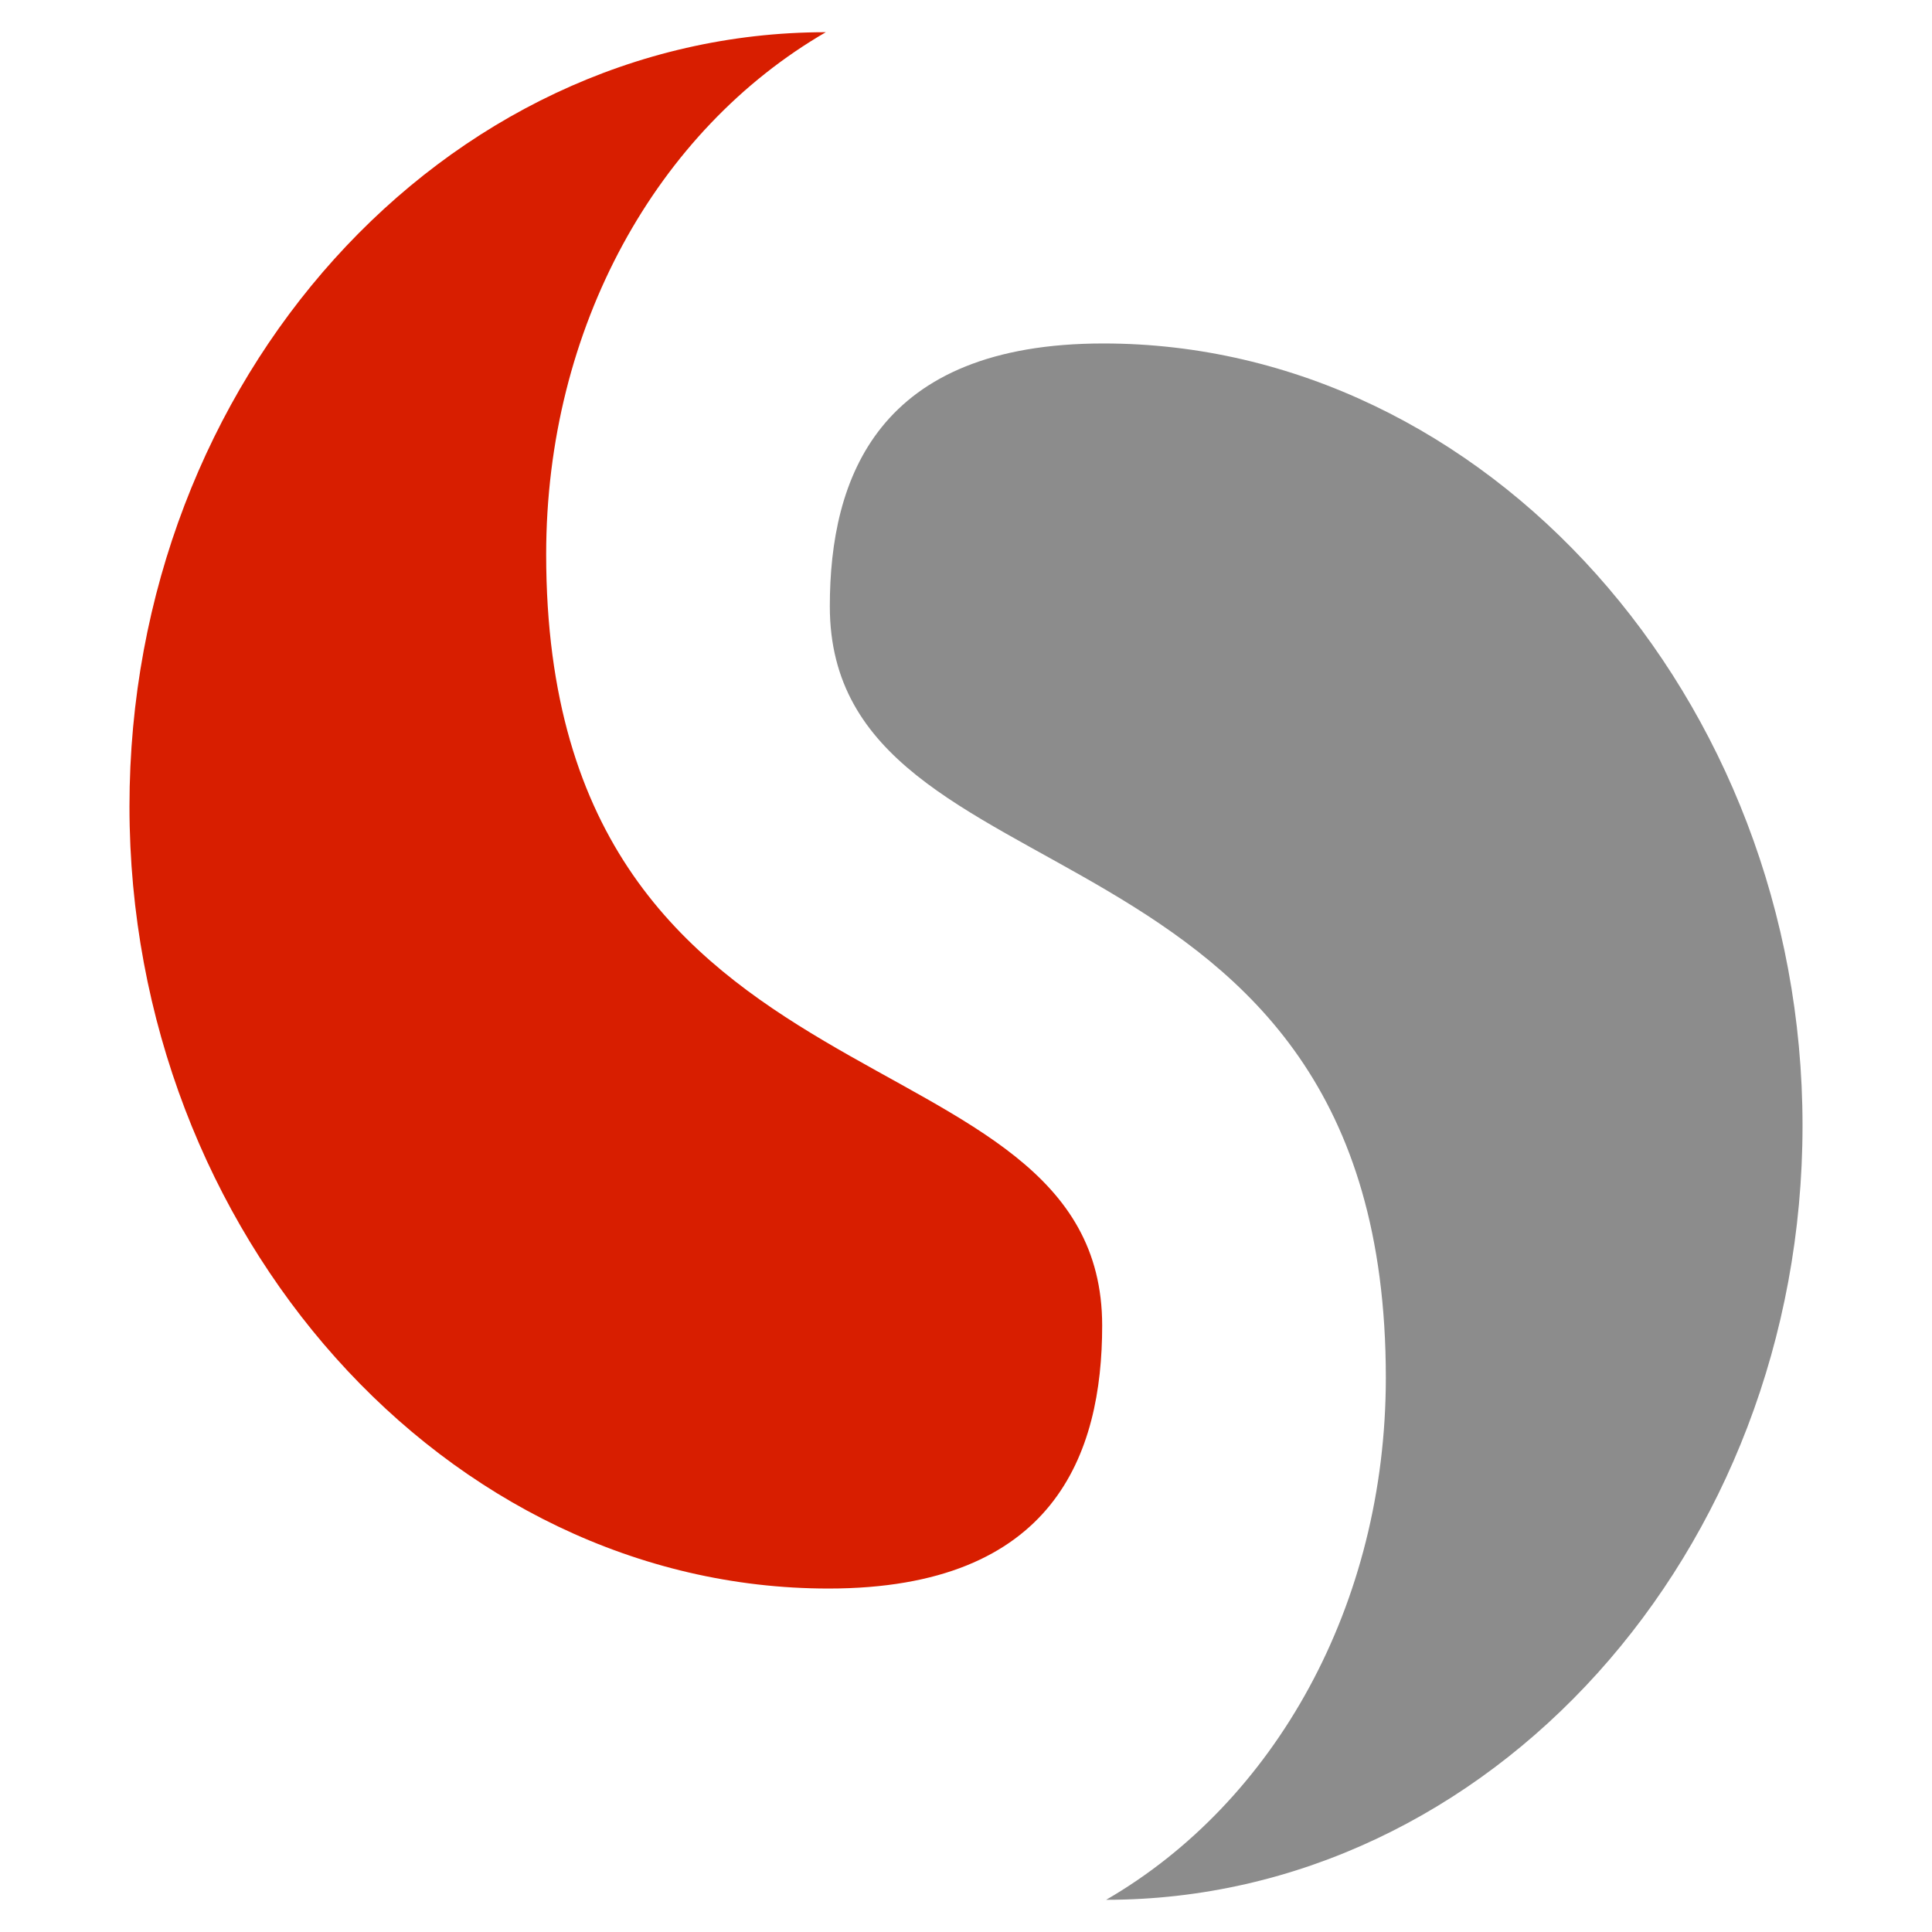
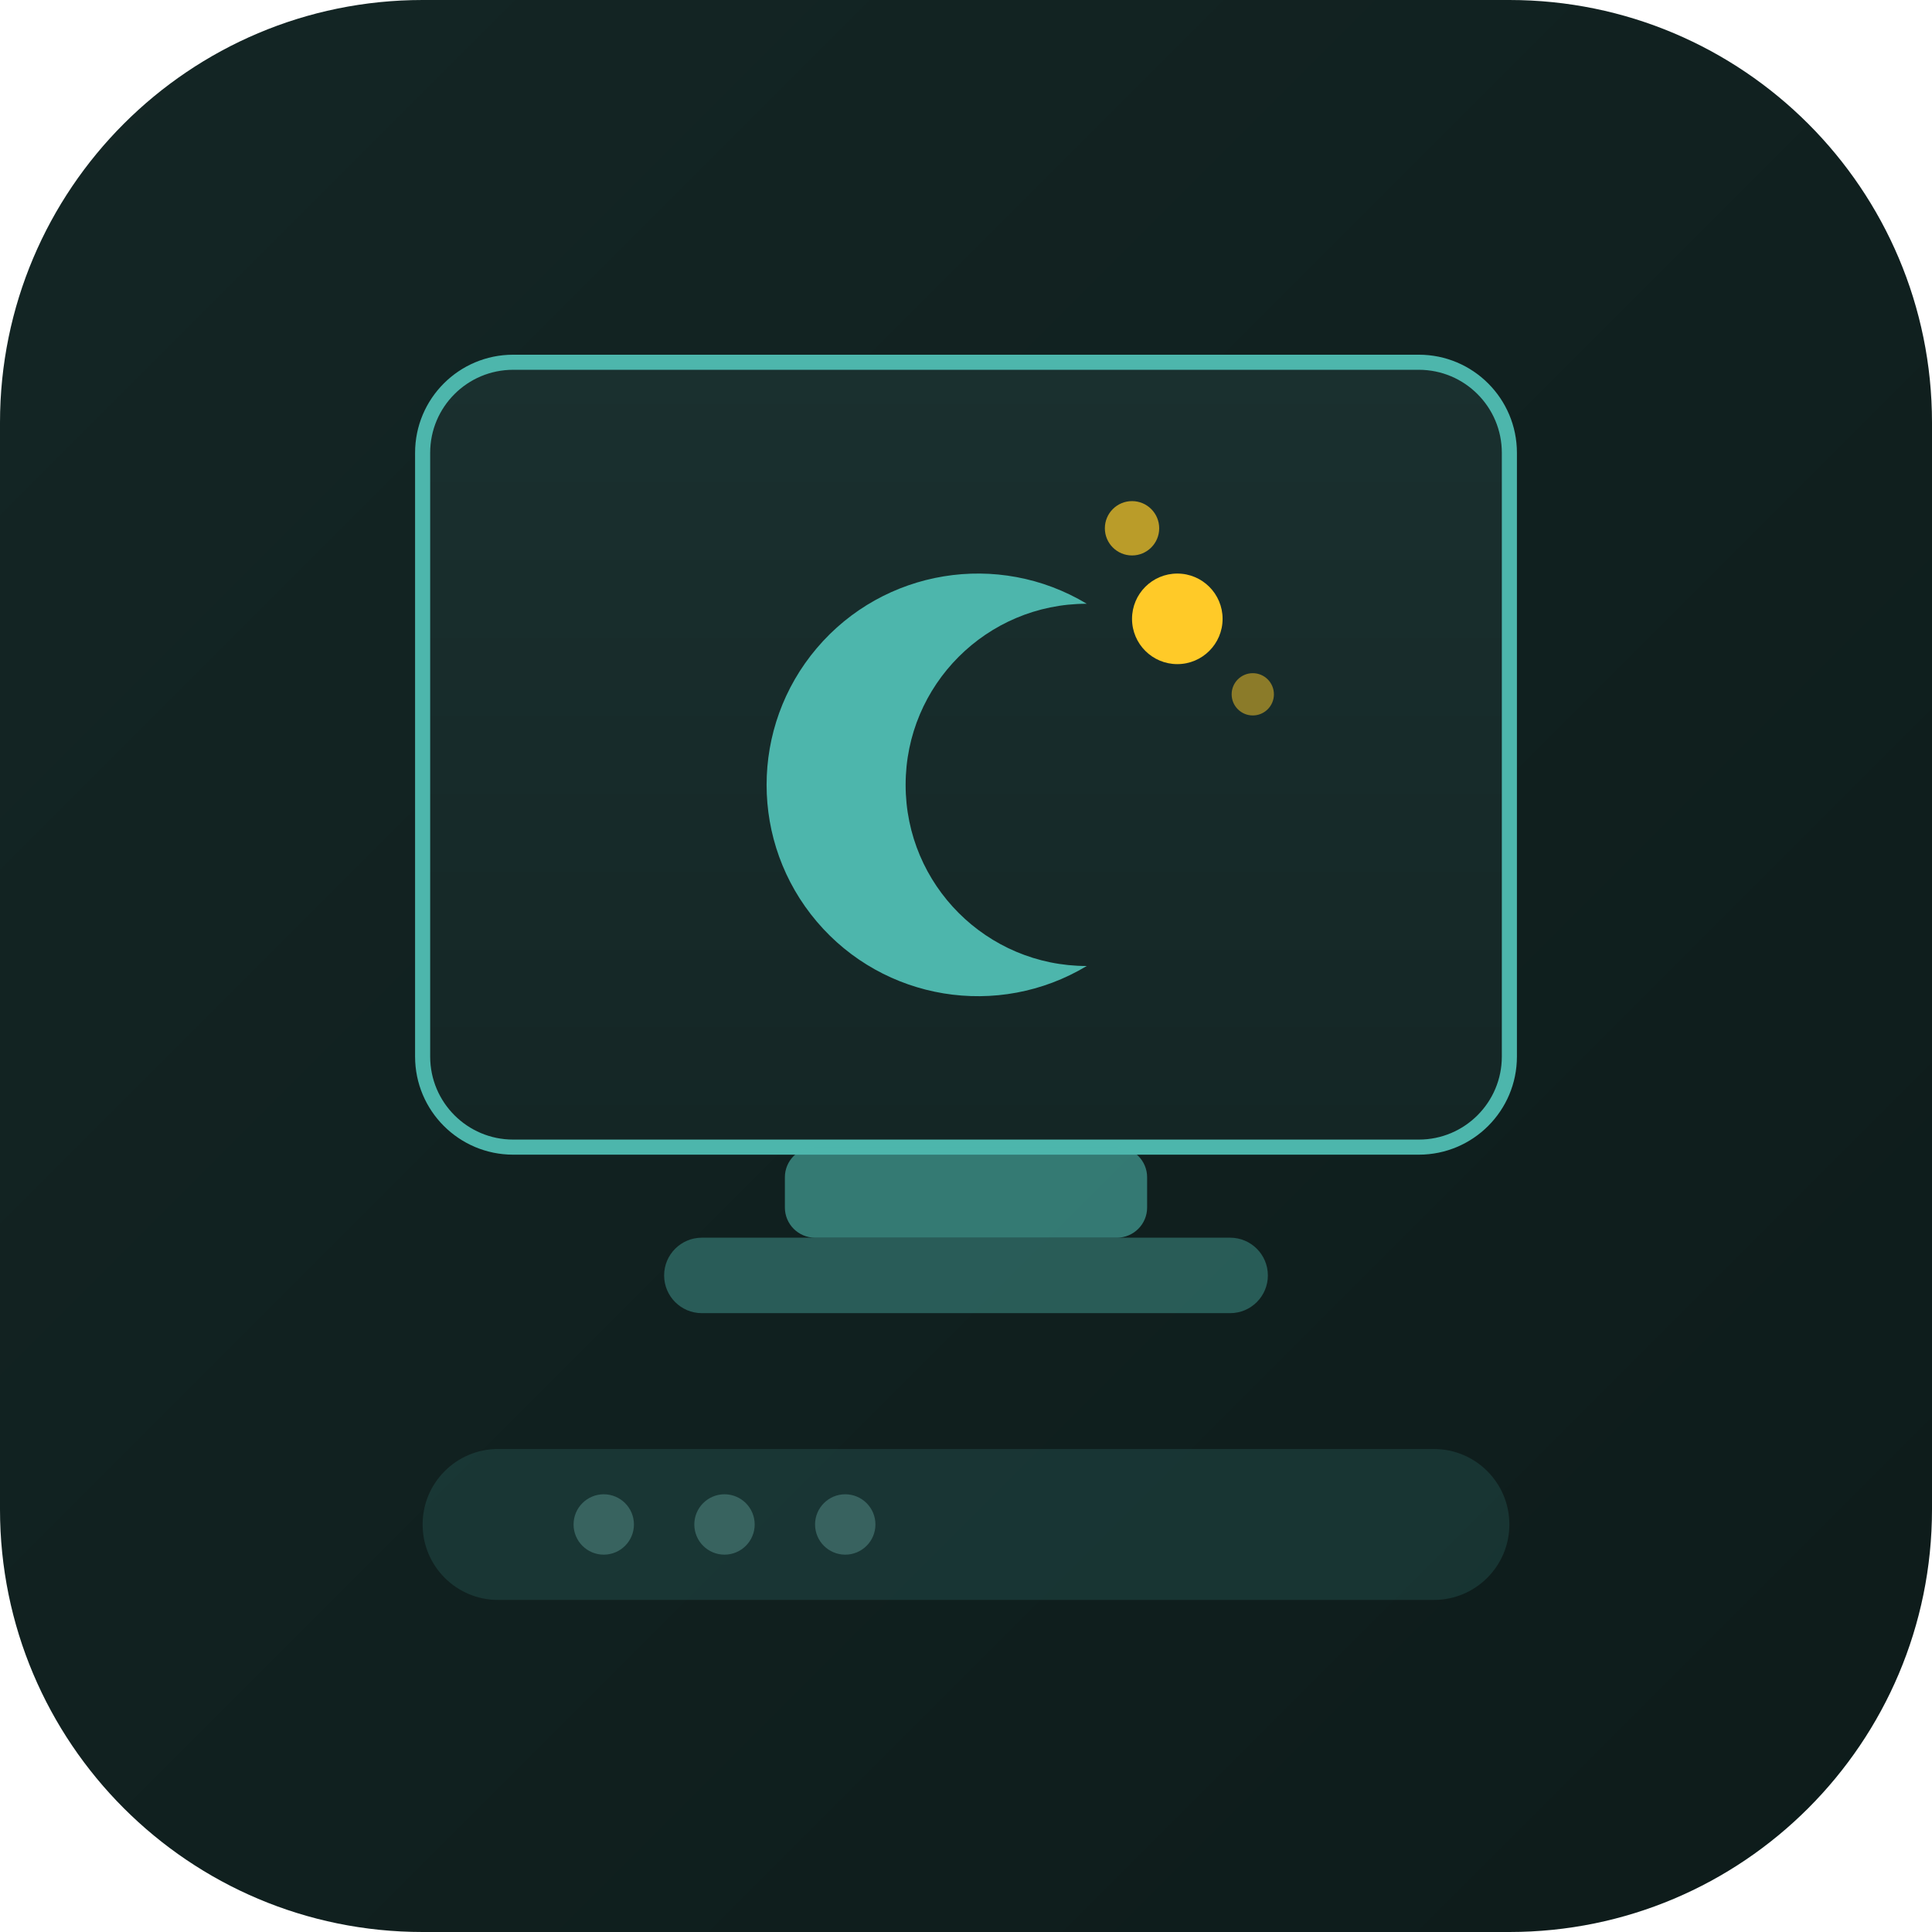
- <svg xmlns="http://www.w3.org/2000/svg" version="1.1" x="0" y="0" width="300" height="300" viewBox="0, 0, 300, 300" id="svg11">
-   <defs id="defs15" />
-   <g id="Layer_1">
-     <g id="g8">
-       <path d="M215.192,213.915 C215.192,124.35 128.854,141.901 128.854,94.157 C128.854,74.291 136.239,53.333 171.345,53.333 C230.69,53.333 279.895,108.384 279.895,174.774 C279.895,241.175 231.105,295 171.764,295 C197.97,279.811 215.192,249.196 215.192,213.915" fill="#8C8C8C" id="path4" />
-       <path d="M128.233,5 C102.027,20.188 84.809,50.799 84.809,86.091 C84.809,175.655 171.145,158.094 171.145,205.837 C171.145,225.712 163.761,246.667 128.645,246.667 C69.308,246.667 20.104,191.613 20.104,125.224 C20.104,58.831 68.893,5 128.233,5" fill="#D81E00" id="path6" />
-     </g>
-   </g>
+ <svg xmlns="http://www.w3.org/2000/svg" width="300" height="300" viewBox="0 0 64 64">
+   <defs>
+     <linearGradient id="bgGradDark" x1="0%" y1="0%" x2="100%" y2="100%">
+       <stop offset="0%" style="stop-color:#142625;stop-opacity:1" />
+       <stop offset="100%" style="stop-color:#0D1B1A;stop-opacity:1" />
+     </linearGradient>
+     <linearGradient id="screenGlowDark" x1="50%" y1="0%" x2="50%" y2="100%">
+       <stop offset="0%" style="stop-color:#1A302F;stop-opacity:1" />
+       <stop offset="100%" style="stop-color:#142625;stop-opacity:1" />
+     </linearGradient>
+   </defs>
+   <rect x="0" y="0" width="64" height="64" rx="14" fill="url(#bgGradDark)" />
+   <rect x="14" y="12" width="36" height="26" rx="3" fill="url(#screenGlowDark)" stroke="#4DB6AC" stroke-width="0.5" />
+   <rect x="26" y="38" width="12" height="3" rx="1" fill="#4DB6AC" opacity="0.6" />
+   <rect x="22" y="41" width="20" height="2.5" rx="1.25" fill="#4DB6AC" opacity="0.4" />
+   <path d="M36 20 A7 7 0 1 0 36 32 A5 5 0 1 1 36 20Z" fill="#4DB6AC" />
+   <circle cx="39" cy="20.5" r="1.5" fill="#FFCA28" />
+   <circle cx="37.5" cy="17.5" r="0.9" fill="#FFCA28" opacity="0.7" />
+   <circle cx="41.5" cy="23" r="0.7" fill="#FFCA28" opacity="0.5" />
+   <rect x="14" y="48" width="36" height="5" rx="2.5" fill="#4DB6AC" opacity="0.15" />
+   <circle cx="20" cy="50.5" r="1" fill="#80CBC4" opacity="0.3" />
+   <circle cx="24" cy="50.5" r="1" fill="#80CBC4" opacity="0.3" />
+   <circle cx="28" cy="50.5" r="1" fill="#80CBC4" opacity="0.3" />
</svg>
